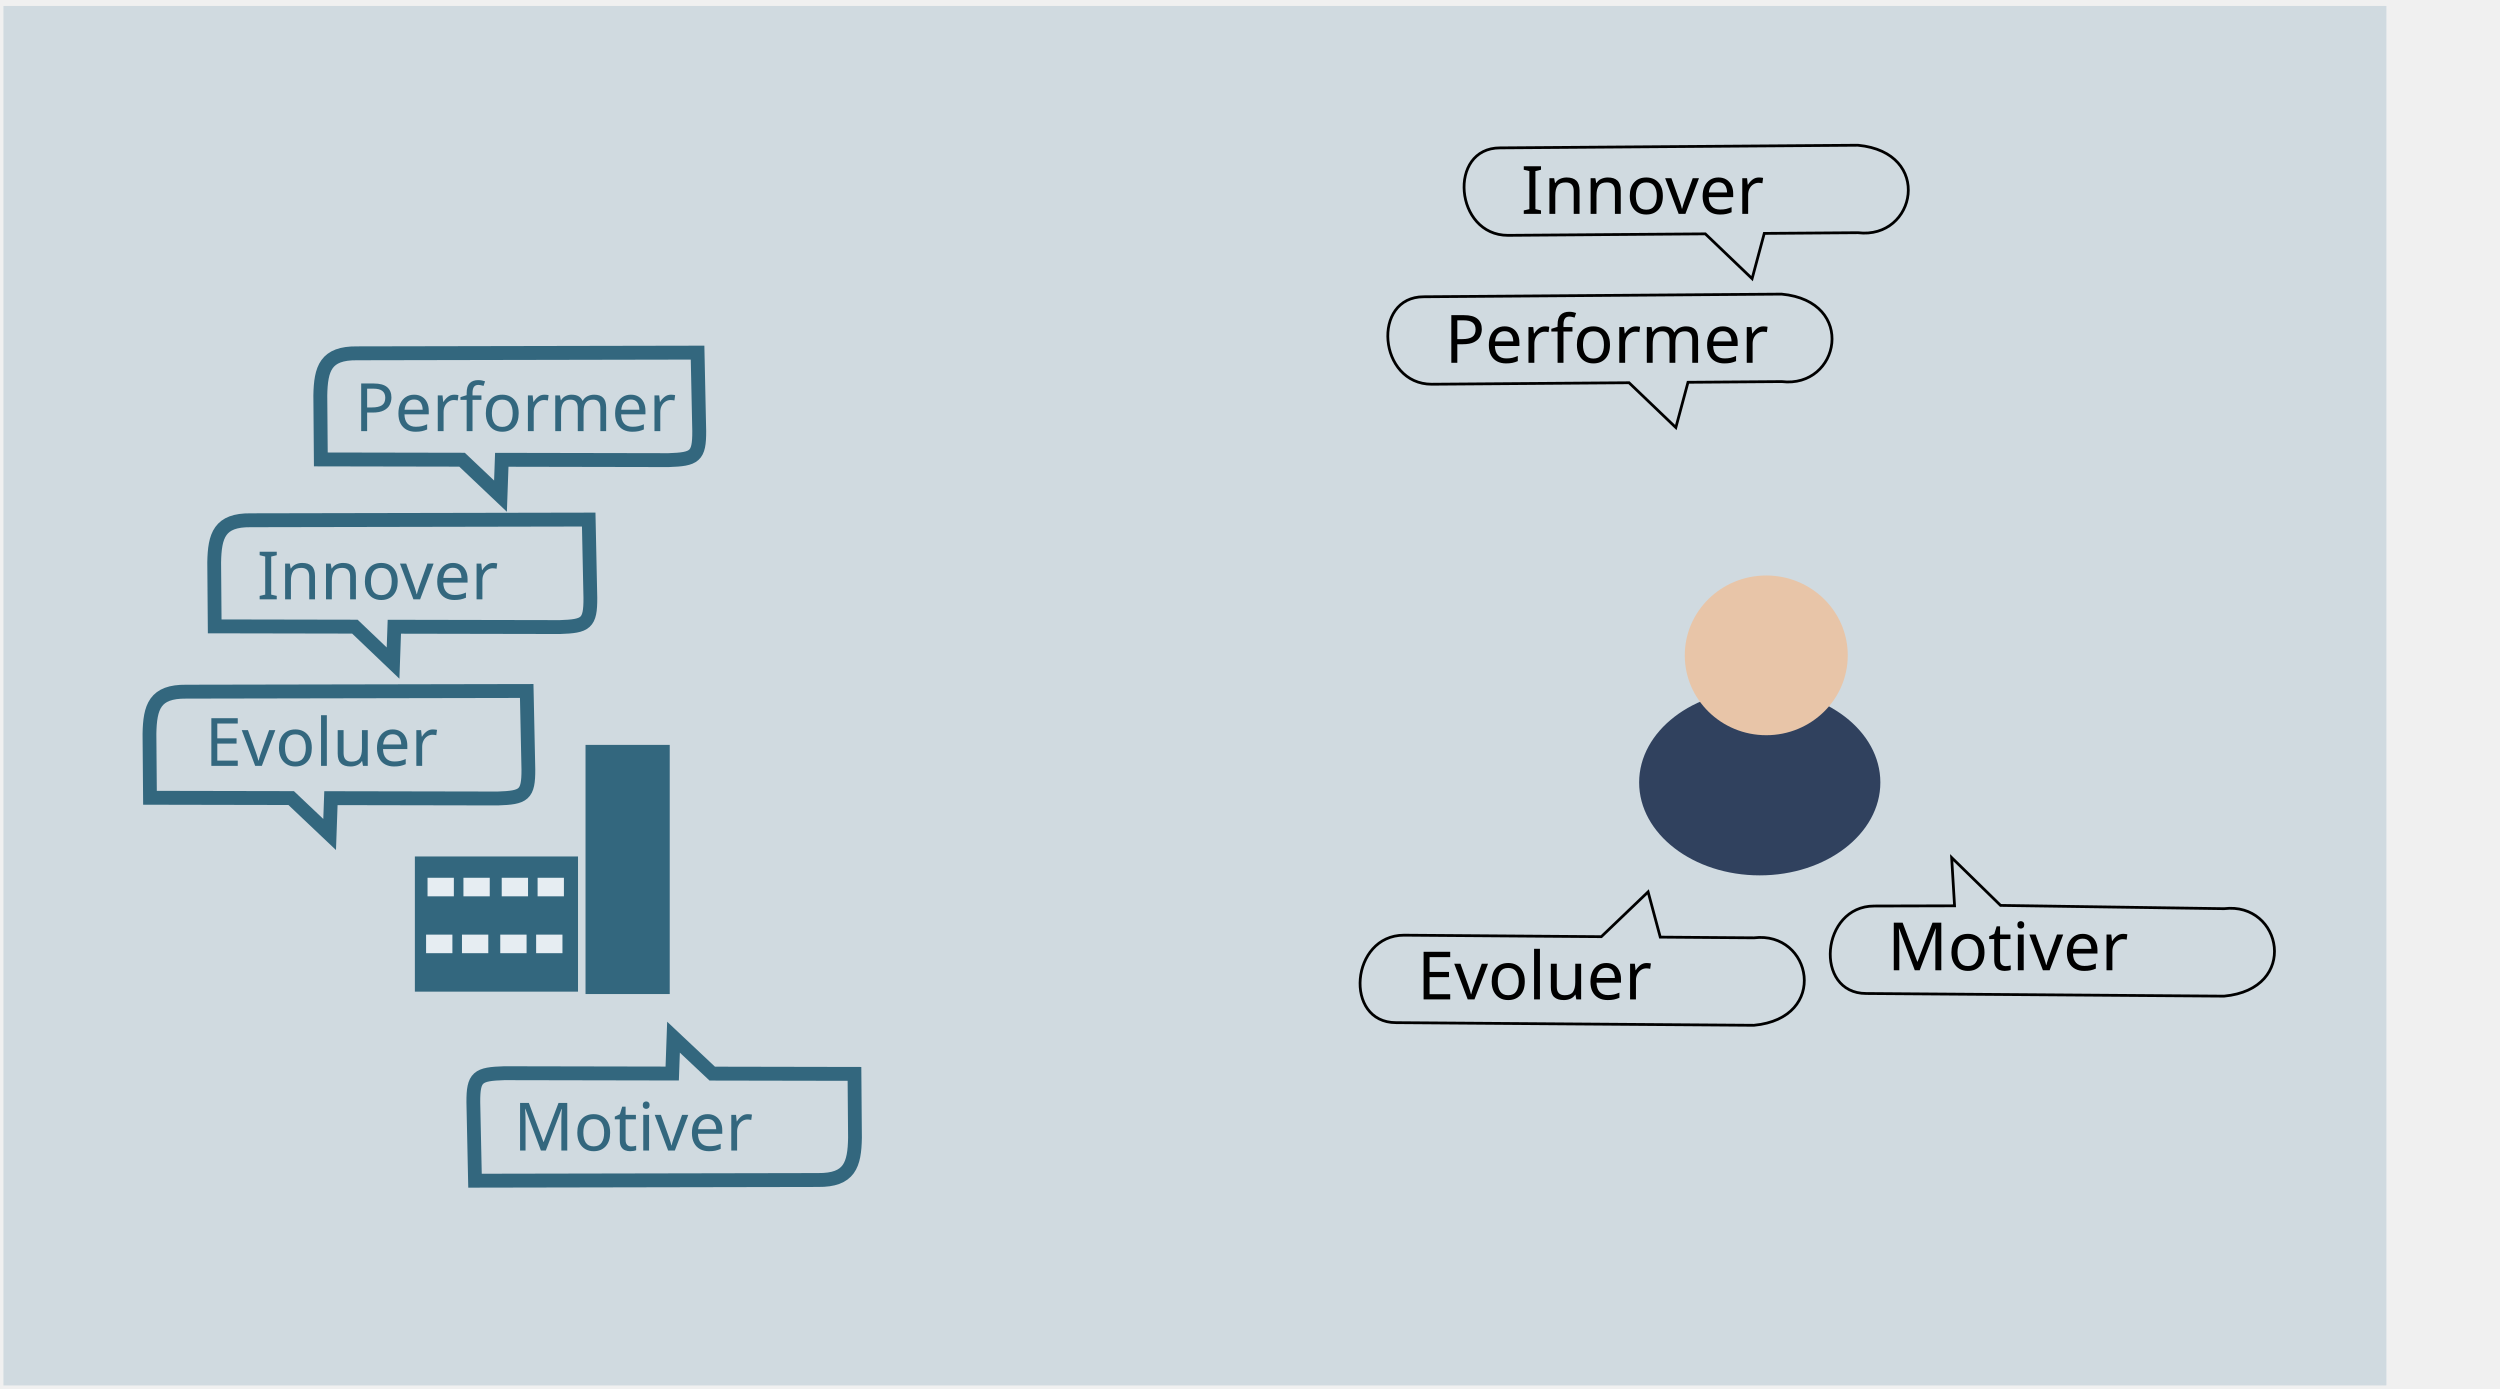
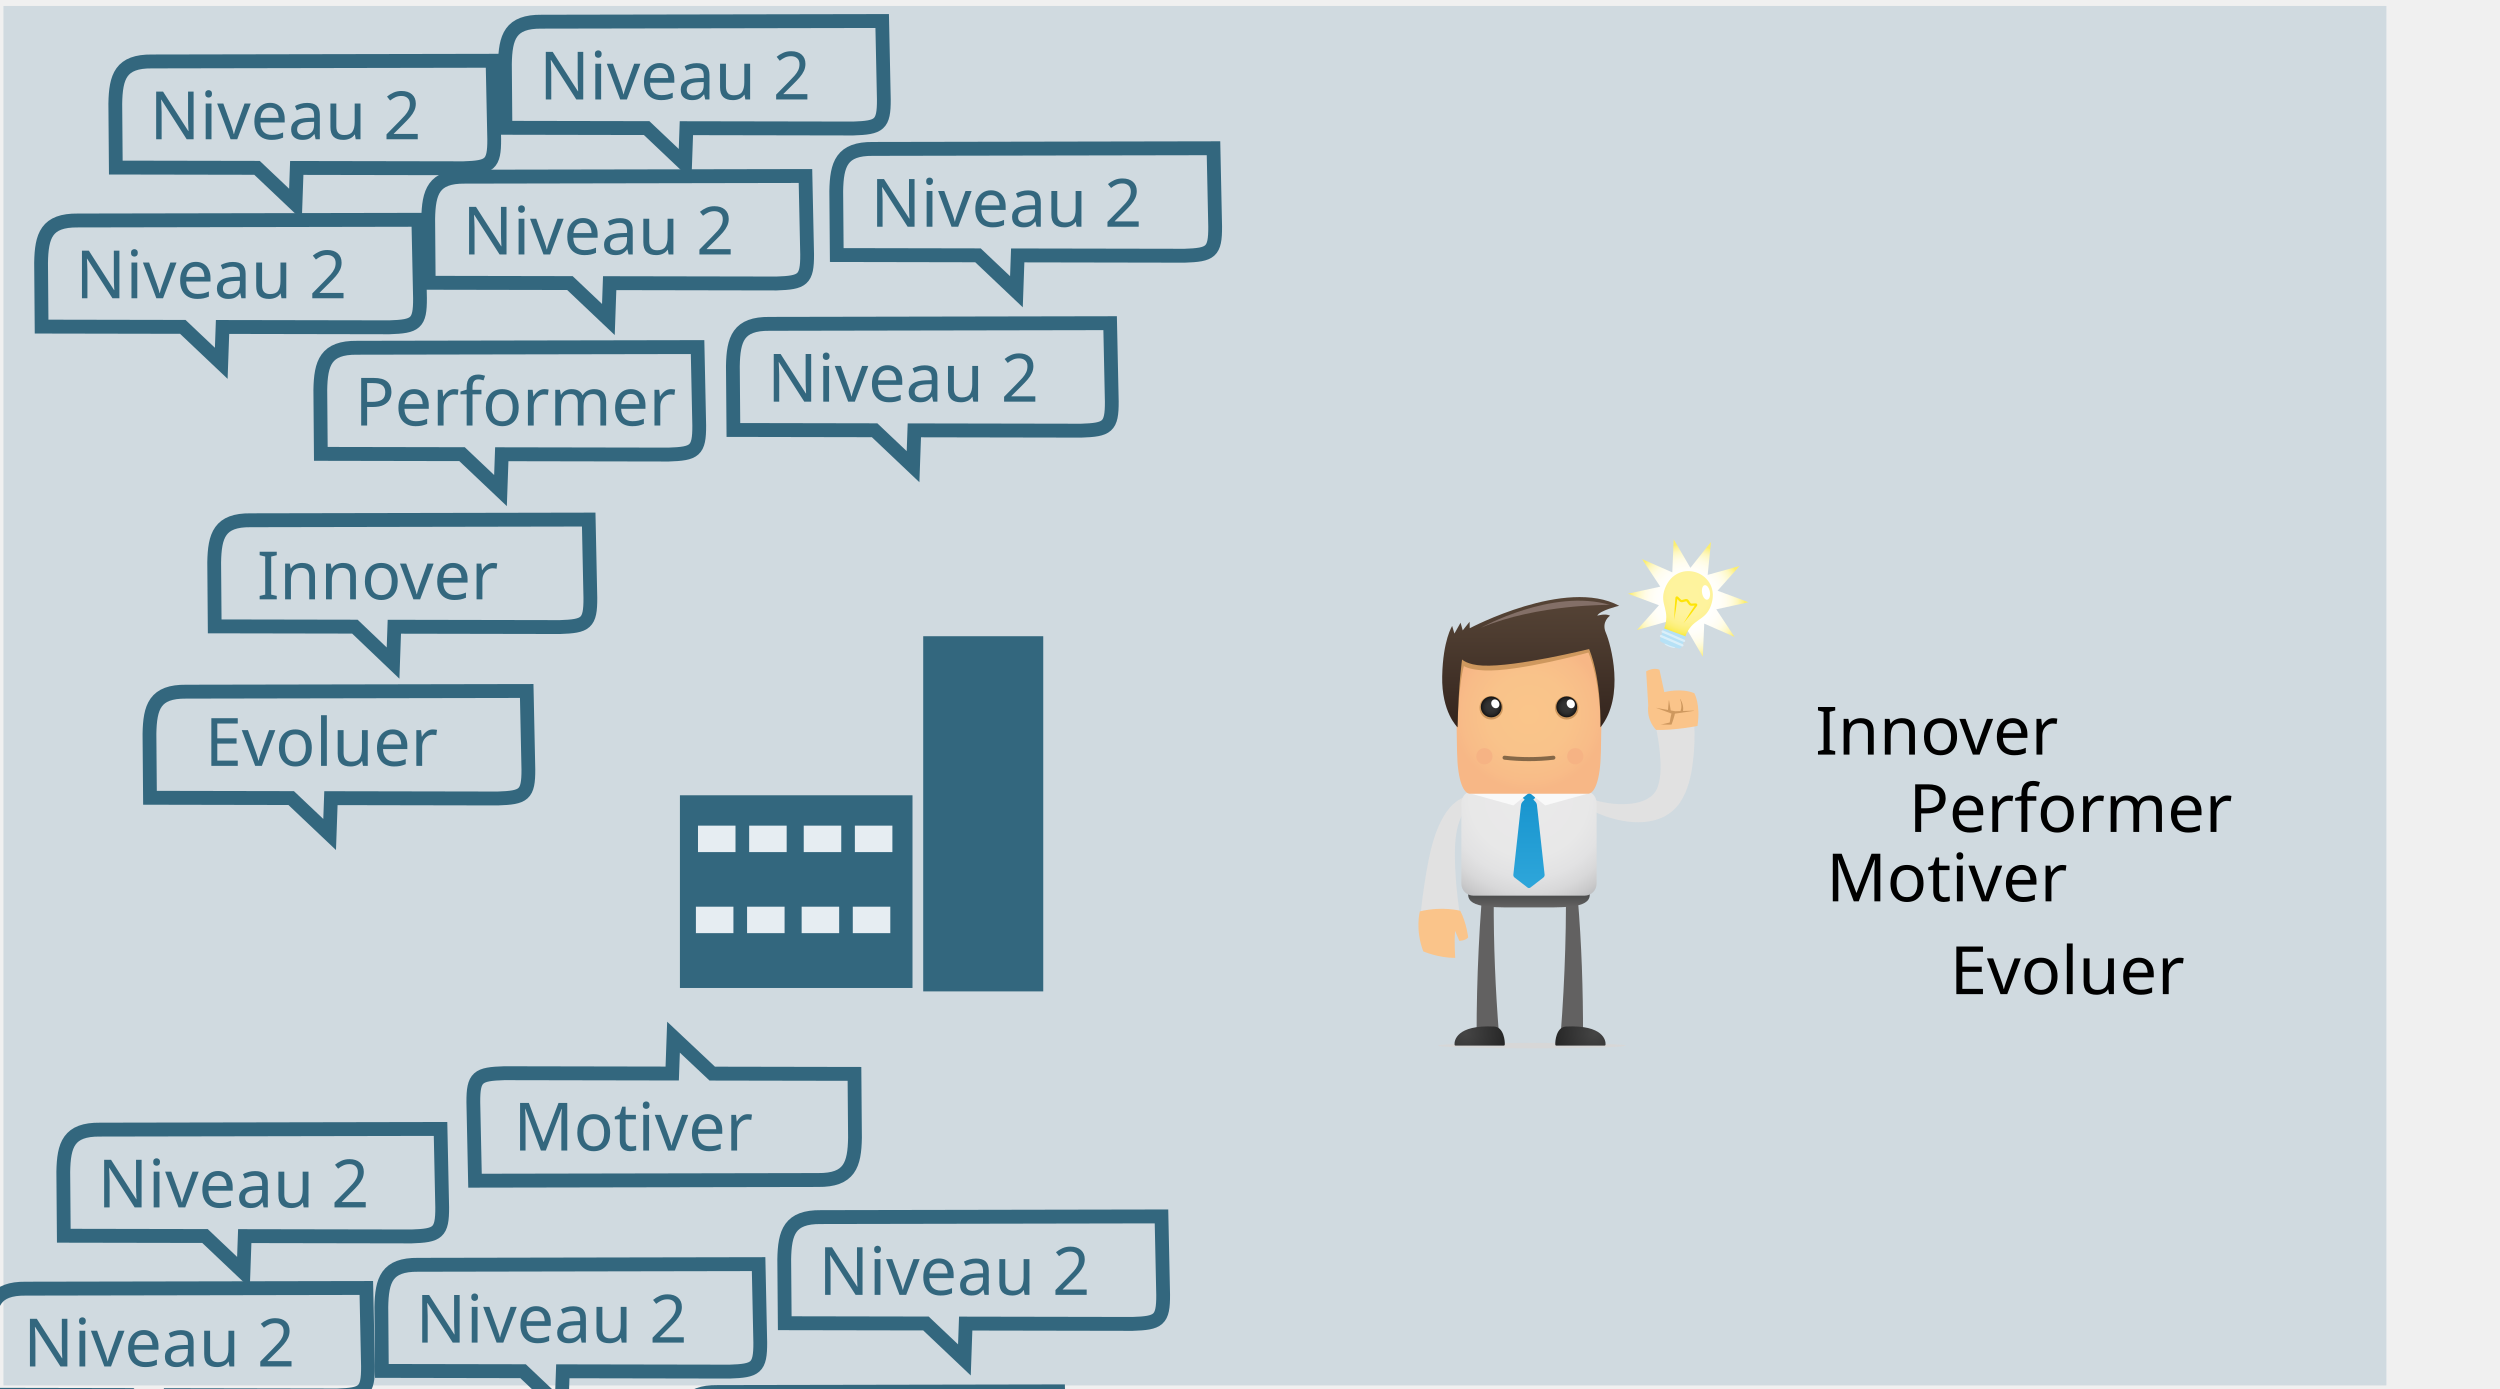
<svg xmlns="http://www.w3.org/2000/svg" viewBox="-49.287 -29.337 900 500" width="900px" height="500px">
  <defs>
    <pattern id="pattern-0" x="0" y="0" width="20" height="20" patternUnits="userSpaceOnUse" viewBox="0 0 100 100">
      <path d="M 0 0 L 50 0 L 50 100 L 0 100 Z" style="fill: black;" />
    </pattern>
  </defs>
-   <rect x="-48.043" y="-27.186" width="857.859" height="496.601" style="fill: rgb(208, 218, 224);" />
+   <rect x="-48.043" y="-27.186" width="857.859" height="496.601" style="fill: rgb(208, 218, 224); pointer-events: none;" />
+   <g transform="matrix(1.415225, 0, 0, 1.42553, 52.34342, -129.3448)">
+     <rect x="163.03" y="230.824" width="30.534" height="89.695" style="fill: rgb(51, 103, 126);" />
+     <g>
+       <rect x="101.145" y="270.992" width="59.16" height="48.664" style="fill: rgb(51, 103, 126);" />
+       <g>
+         <rect transform="matrix(0.999999, 0, 0, 1, -40.25139, -36.18399)" x="145.992" y="314.845" width="9.542" height="6.679" style="fill: rgb(230, 237, 242);" />
+         <rect x="118.756" y="278.661" width="9.542" height="6.679" style="fill: rgb(230, 237, 242);" />
+         <rect x="132.639" y="278.661" width="9.542" height="6.679" style="fill: rgb(230, 237, 242);" />
+         <rect x="145.648" y="278.661" width="9.542" height="6.679" style="fill: rgb(230, 237, 242);" />
+       </g>
+       <g transform="matrix(1, 0, 0, 1, -0.146821, 10.26538)">
+         <g>
+           <rect transform="matrix(0.999999, 0, 0, 1, -40.25127, -36.18399)" x="145.992" y="314.845" width="9.542" height="6.679" style="fill: rgb(51, 103, 126);" />
+           <rect x="118.756" y="278.661" width="9.542" height="6.679" style="fill: rgb(51, 103, 126);" />
+           <rect x="132.639" y="278.661" width="9.542" height="6.679" style="fill: rgb(51, 103, 126);" />
+           <rect x="145.648" y="278.661" width="9.542" height="6.679" style="fill: rgb(51, 103, 126);" />
+         </g>
+       </g>
+       <g transform="matrix(1, 0, 0, 1, -0.530292, 20.46868)">
+         <rect transform="matrix(0.999999, 0, 0, 1, -40.25139, -36.18399)" x="145.992" y="314.845" width="9.542" height="6.679" style="fill: rgb(230, 237, 242);" />
+         <rect x="118.756" y="278.661" width="9.542" height="6.679" style="fill: rgb(230, 237, 242);" />
+         <rect x="132.639" y="278.661" width="9.542" height="6.679" style="fill: rgb(230, 237, 242);" />
+         <rect x="145.648" y="278.661" width="9.542" height="6.679" style="fill: rgb(230, 237, 242);" />
+       </g>
+     </g>
+   </g>
+   <g>
+     <polygon fill="url(#SVGID_1_)" points="563.727 207.047 557.717 196.785 551.489 194.261 540.03 197.445 547.932 188.558 536.791 184.398 548.408 181.853 541.839 171.941 552.733 176.709 553.246 164.828 559.257 175.09 566.654 165.78 565.485 177.614 576.944 174.43 569.042 183.317 580.182 187.477 568.566 190.022 575.134 199.935 564.24 195.166" />
+     <path fill="#DAEFF9" d="M 553.815 203.832 C 553.731 204.063 552.789 203.924 551.715 203.524 C 550.64 203.124 549.838 202.613 549.922 202.383 C 550.009 202.153 550.95 202.292 552.025 202.691 C 553.099 203.092 553.903 203.603 553.815 203.832 Z" />
+     <path fill="#E1E1E1" d="M 525.195 258.82 C 529.384 259.972 533.936 260.507 538.26 259.943 C 541.938 259.462 546.049 257.91 547.422 254.149 C 548.878 250.166 548.624 245.518 548.232 241.369 C 548.042 239.361 547.777 237.352 547.4 235.37 C 547.225 234.446 547.102 233.464 546.82 232.565 C 551.393 231.876 555.965 231.187 560.537 230.498 C 560.959 235.188 560.742 240.032 560.19 244.699 C 559.591 249.775 558.468 255.124 555.595 259.443 C 549.308 268.888 536.289 267.592 527.083 263.922 C 526.038 263.503 525.005 263.051 523.995 262.549 C 523.523 262.313 523.891 261.962 524.074 261.521 C 524.447 260.621 524.821 259.721 525.195 258.82 Z" />
+     <path fill="#FAC48A" d="M 543.327 212.365 C 543.327 212.365 545.884 210.75 548.127 211.786 L 549.865 219.83 C 549.865 219.83 555.804 218.212 560.644 220.198 C 560.644 220.198 563.005 224.063 561.799 232.012 C 561.799 232.012 553.427 233.653 546.952 233.442 C 546.952 233.442 543.415 230.306 544.079 224.587 L 543.327 212.365 Z" />
+     <path fill="#CE985E" d="M 560.502 226.486 L 556.613 226.618 C 556.651 226.339 556.67 226.058 556.666 225.782 C 556.661 225.355 556.608 224.936 556.518 224.531 C 556.428 224.124 556.301 223.731 556.143 223.355 C 555.983 222.98 555.798 222.618 555.57 222.283 L 555.493 222.328 C 555.654 222.687 555.769 223.068 555.856 223.448 C 555.942 223.829 555.994 224.216 556.009 224.598 C 556.025 224.981 556.004 225.361 555.943 225.73 C 555.891 226.048 555.805 226.356 555.695 226.649 L 553.804 226.714 L 553.311 226.625 L 552.171 226.422 L 551.576 222.785 L 551.485 222.788 L 551.177 226.244 L 546.848 225.471 L 552.441 227.548 C 552.399 227.705 552.357 227.861 552.319 228.019 C 552.243 228.345 552.168 228.675 552.105 229.004 C 552.038 229.333 551.976 229.664 551.921 229.996 C 551.877 230.251 551.839 230.508 551.805 230.764 L 548.572 231.533 L 552.222 231.508 L 552.453 231.507 L 552.573 231.199 C 552.695 230.883 552.809 230.566 552.917 230.248 C 553.024 229.928 553.128 229.607 553.224 229.285 C 553.324 228.963 553.416 228.641 553.502 228.317 C 553.565 228.071 553.627 227.824 553.678 227.576 L 560.511 226.575 L 560.502 226.486 Z" />
+     <path fill="#626161" d="M 518.716 294.093 C 520.099 310.494 520.622 326.998 520.61 343.455 C 517.922 343.35 515.234 343.245 512.547 343.139 C 513.348 332.873 513.893 322.587 514.197 312.295 C 514.348 307.201 514.445 302.106 514.45 297.011 C 514.45 296.696 514.36 294.311 514.517 294.303 C 514.982 294.279 515.447 294.256 515.913 294.233 C 516.848 294.187 517.781 294.14 518.716 294.093 Z" />
+     <path fill="#626161" d="M 488.463 294.303 C 488.375 310.585 489.066 326.904 490.356 343.133 C 487.669 343.243 484.983 343.352 482.295 343.461 C 482.271 333.051 482.536 322.639 483.038 312.241 C 483.284 307.106 483.586 301.971 483.972 296.843 C 483.996 296.525 484.103 294.093 484.266 294.102 C 484.73 294.124 485.195 294.147 485.661 294.168 C 486.595 294.213 487.529 294.258 488.463 294.303 Z" />
+     <path fill="#E1E1E1" d="M 479.439 261.26 C 478.955 261.347 477.985 262.688 477.659 263.168 C 476.734 264.526 476.12 266.083 475.671 267.656 C 474.721 270.987 474.467 274.499 474.467 277.949 C 474.469 284.921 475.122 291.982 476.096 298.882 C 471.473 298.957 466.849 299.032 462.226 299.107 C 462.718 294.001 463.452 288.908 464.345 283.858 C 465.219 278.908 466.241 273.929 468.134 269.254 C 469.822 265.087 472.321 260.567 476.397 258.318 C 477.006 257.983 477.647 257.708 478.322 257.539 C 478.644 257.458 478.624 258.01 478.692 258.281 C 478.94 259.274 479.189 260.267 479.439 261.26 Z" />
+     <path fill="url(#SVGID_2_)" d="M 523.026 292.759 C 523.026 297.894 513.105 297.328 501.144 297.328 C 489.182 297.328 479.26 297.894 479.26 292.759 C 479.26 287.624 489.182 288.19 501.144 288.19 C 513.105 288.19 523.026 287.624 523.026 292.759 Z" />
+     <path fill="url(#SVGID_3_)" d="M 525.486 259.71 C 525.486 257.325 523.552 255.391 521.166 255.391 L 481.122 255.391 C 478.736 255.391 476.802 257.325 476.802 259.71 L 476.802 288.785 C 476.802 291.17 478.736 293.104 481.122 293.104 L 521.166 293.104 C 523.552 293.104 525.486 291.17 525.486 288.785 L 525.486 259.71 Z" />
+     <ellipse fill="#D7D7D7" cx="502.192" cy="347.081" rx="33.785" ry="0.982" />
+     <path fill="url(#SVGID_4_)" d="M 510.93 347.068 L 528.393 347.068 C 528.544 347.068 528.689 346.948 528.706 346.798 C 528.865 345.36 528.043 339.527 514.425 340.227 C 510.991 340.403 510.502 345.499 510.627 346.796 C 510.64 346.948 510.78 347.068 510.93 347.068 Z" />
+     <path fill="url(#SVGID_5_)" d="M 504.001 260.387 C 503.963 260.048 503.739 259.577 503.499 259.333 L 502.69 258.513 C 502.866 258.36 503.372 258.062 503.372 257.639 C 503.372 256.432 502.359 255.941 501.144 255.941 C 499.929 255.941 498.916 256.432 498.916 257.639 C 498.916 258.062 499.421 258.36 499.597 258.513 L 498.788 259.333 C 498.549 259.577 498.325 260.048 498.287 260.387 L 495.513 285.567 C 495.475 285.906 495.663 286.35 495.934 286.558 L 500.654 290.203 C 500.925 290.412 501.362 290.412 501.632 290.203 L 506.354 286.558 C 506.623 286.349 506.812 285.906 506.775 285.567 L 504.001 260.387 Z" />
+     <polygon fill="#F9F9F9" points="501.324 256.11 506.96 260.613 522.753 256.232" />
+     <polygon fill="#F9F9F9" points="501.144 256.11 495.508 260.613 479.715 256.232" />
+     <path fill="url(#SVGID_6_)" d="M 522.352 256.419 C 524.642 256.419 526.848 251.96 527.038 241.343 C 527.616 209.191 527.558 203.69 527.558 203.69 C 527.558 201.303 525.624 199.37 523.238 199.37 L 479.049 199.37 C 476.664 199.37 474.73 201.303 474.73 203.69 C 474.73 203.69 474.671 209.191 475.25 241.343 C 475.44 251.96 477.646 256.419 479.936 256.419 L 522.352 256.419 Z" />
+     <path fill="#CE985E" d="M 527.19 232.105 C 527.629 206.476 527.558 203.69 527.558 203.69 C 527.558 201.303 525.624 199.37 523.238 199.37 L 479.049 199.37 C 476.664 199.37 474.73 201.303 474.73 203.69 C 474.73 203.69 474.68 206.483 475.121 232.16 C 475.316 232.378 475.434 232.488 475.434 232.488 C 475.771 216.783 477.712 210.426 477.712 210.426 C 477.712 210.426 479.392 211.744 485.014 212.018 C 497.044 212.604 522.56 205.574 522.56 205.574 C 527.165 216.99 526.903 232.488 526.903 232.488 C 527.005 232.363 527.094 232.232 527.19 232.105 Z" />
+     <path fill="url(#SVGID_7_)" d="M 475.434 232.488 C 475.434 232.488 469.629 227.13 469.902 214.102 C 470.176 201.074 473.493 196.01 473.493 196.01 L 474.302 198.745 L 476.515 194.834 L 477.294 197.606 L 479.762 194.5 L 479.819 196.833 C 479.819 196.833 514.429 178.456 533.629 188.742 C 533.629 188.742 526.524 190.435 525.743 192.307 C 525.743 192.307 528.685 191.413 530.337 192.307 C 530.337 192.307 527.067 194.431 528.828 198.478 C 530.59 202.526 535.803 221.398 526.883 232.488 C 526.883 232.488 527.399 215.723 522.794 204.306 C 522.794 204.306 496.495 210.858 484.466 210.272 C 478.843 209.998 477.059 208.077 477.059 208.077 C 477.059 208.077 475.77 216.783 475.434 232.488 Z" />
+     <circle fill="#CE985E" cx="514.727" cy="225.455" r="4.246" />
+     <circle fill="url(#SVGID_8_)" cx="101.976" cy="61.761" r="3.754" transform="matrix(1, 0, 0, 1.000001, 412.7507, 163.3905)" />
+     <circle fill="#F6B384" cx="105.063" cy="79.527" r="2.935" transform="matrix(1, 0, 0, 0.999992, 412.7507, 163.3912)" />
+     <circle fill="#F6B384" cx="72.34" cy="79.527" r="2.936" transform="matrix(1, 0, 0, 0.99999, 412.7507, 163.3914)" />
+     <circle fill="#CE985E" cx="74.81" cy="62.065" r="4.246" transform="matrix(0.999998, 0, 0, 1.000002, 412.7508, 163.3905)" />
+     <circle fill="url(#SVGID_9_)" cx="74.81" cy="61.761" r="3.754" transform="matrix(1, 0, 0, 1.000001, 412.7507, 163.3905)" />
+     <ellipse transform="matrix(0.874124, -0.485709, 0.485711, 0.874123, 244.8111, 98.83205)" fill="#FFFFFF" cx="152.661" cy="228.061" rx="1.419" ry="1.636" />
+     <ellipse transform="matrix(0.874112, -0.485693, 0.485715, 0.874116, 248.2189, 112.0307)" fill="#FFFFFF" cx="179.841" cy="228.063" rx="1.419" ry="1.637" />
+     <path fill="#856848" d="M 510.657 243.349 C 510.707 243.746 510.418 244.109 510.01 244.157 C 504.119 244.843 498.167 244.843 492.276 244.157 C 491.868 244.11 491.58 243.746 491.63 243.349 C 491.681 242.951 492.045 242.671 492.443 242.718 C 498.222 243.391 504.062 243.391 509.843 242.718 C 510.242 242.672 510.605 242.952 510.657 243.349 Z" />
+     <path fill="#836F67" d="M 483.807 196.657 C 483.807 196.657 509.592 182.303 530.267 188.426 C 530.267 188.426 504.284 188.065 483.807 196.657 Z" />
+     <path fill="#FAC48A" d="M 476.417 298.554 C 476.417 298.554 470.002 296.787 461.861 298.761 C 461.861 298.761 460.087 305.246 463.097 313.156 C 463.097 313.156 468.423 315.51 474.596 315.51 C 474.596 315.51 474.169 309.748 474.558 305.786 C 474.558 305.786 475.264 307.471 476.063 309.374 C 476.063 309.374 478.185 309.374 479.261 308.139 C 479.26 308.14 478.7 302.991 476.417 298.554 Z" />
+     <path fill="url(#SVGID_10_)" d="M 557.278 200.112 C 559.95 192.929 564.435 194.608 566.601 188.787 C 568.826 182.806 565.647 178.321 561.631 176.827 C 557.616 175.333 552.279 176.648 550.052 182.628 C 547.887 188.449 552.376 190.11 549.703 197.293 L 557.278 200.112 Z" />
+     <path fill="#B6E1F6" d="M 557.521 199.756 C 557.521 199.756 556.21 203.878 555.595 204.132 C 554.981 204.387 548.646 202.029 548.348 201.435 C 548.048 200.84 549.751 196.865 549.751 196.865 L 557.521 199.756 Z" />
+     <path fill="#DAEFF9" d="M 556.969 201.786 C 556.912 201.786 556.856 201.774 556.802 201.75 L 549.123 198.404 C 548.911 198.312 548.814 198.065 548.907 197.853 C 548.998 197.641 549.245 197.545 549.457 197.637 L 557.136 200.983 C 557.348 201.075 557.445 201.322 557.353 201.534 C 557.283 201.692 557.129 201.786 556.969 201.786 Z" />
+     <path fill="#DAEFF9" d="M 556.365 203.406 C 556.309 203.406 556.252 203.395 556.198 203.371 L 548.519 200.025 C 548.306 199.933 548.21 199.686 548.303 199.474 C 548.394 199.262 548.642 199.166 548.853 199.257 L 556.532 202.604 C 556.744 202.696 556.841 202.943 556.748 203.154 C 556.681 203.312 556.526 203.406 556.365 203.406 Z" />
+     <path fill="#FEE406" d="M 556.786 195.04 C 557.454 193.902 558.15 192.783 558.855 191.671 C 559.562 190.56 560.286 189.461 561.021 188.369 C 561.027 188.361 560.961 188.395 561.046 188.553 C 561.148 188.665 561.195 188.616 561.112 188.633 L 560.562 188.684 L 560.012 188.735 C 559.812 188.733 559.707 188.808 559.326 188.722 C 559.071 188.652 558.826 188.503 558.655 188.263 L 558.334 187.813 L 558.013 187.363 L 557.932 187.25 L 557.913 187.222 C 557.914 187.224 557.869 187.172 557.869 187.172 C 557.882 187.197 557.842 187.159 557.808 187.149 C 557.709 187.127 557.753 187.116 557.514 187.177 L 556.978 187.308 L 556.441 187.438 C 556.325 187.463 556.354 187.458 556.252 187.468 C 556.158 187.475 556.078 187.47 556.016 187.461 C 555.881 187.442 555.756 187.407 555.632 187.346 C 555.57 187.321 555.508 187.279 555.447 187.239 C 555.388 187.193 555.317 187.129 555.297 187.104 L 555.103 186.908 L 554.721 186.51 L 554.338 186.111 L 554.314 186.086 C 554.335 186.095 554.358 186.104 554.44 186.096 C 554.608 186.033 554.582 185.959 554.577 185.999 C 554.424 187.278 554.253 188.583 554.061 189.886 C 553.869 191.189 553.662 192.49 553.423 193.788 C 553.449 192.468 553.506 191.151 553.577 189.837 C 553.649 188.522 553.741 187.209 553.847 185.898 C 553.867 185.789 553.889 185.705 553.948 185.605 C 553.977 185.557 554.03 185.5 554.08 185.458 C 554.146 185.415 554.219 185.37 554.299 185.36 C 554.471 185.328 554.588 185.373 554.706 185.44 C 554.779 185.484 554.776 185.489 554.798 185.505 L 554.851 185.55 L 554.876 185.575 L 555.273 185.958 L 555.671 186.341 L 555.868 186.536 C 555.908 186.579 555.911 186.573 555.922 186.585 C 555.94 186.594 555.954 186.606 555.978 186.615 C 556.018 186.636 556.073 186.649 556.12 186.654 C 556.15 186.659 556.162 186.656 556.159 186.659 C 556.149 186.665 556.27 186.642 556.244 186.646 L 556.778 186.508 L 557.313 186.37 C 557.414 186.348 557.451 186.324 557.653 186.298 C 557.815 186.289 557.963 186.315 558.101 186.364 C 558.237 186.422 558.355 186.48 558.503 186.633 L 558.548 186.685 L 558.591 186.742 L 558.611 186.77 L 558.69 186.884 L 559.005 187.338 L 559.32 187.792 C 559.358 187.855 559.445 187.913 559.541 187.942 C 559.517 187.971 559.787 187.945 559.952 187.935 L 560.504 187.905 L 561.056 187.874 C 561.151 187.878 561.408 187.831 561.633 188.09 C 561.687 188.15 561.713 188.231 561.734 188.307 C 561.744 188.371 561.747 188.449 561.737 188.503 C 561.718 188.616 561.679 188.694 561.639 188.766 C 560.846 189.852 560.057 190.906 559.252 191.947 C 558.446 192.988 557.629 194.025 556.786 195.04 Z" />
+     <ellipse transform="matrix(0.983946, -0.178694, 0.178685, 0.983907, 306.4449, 39.83058)" fill="#FFFFFF" cx="228.503" cy="187.966" rx="1.419" ry="2.651" />
+     <path fill="url(#SVGID_11_)" d="M 492.129 347.068 L 474.666 347.068 C 474.515 347.068 474.37 346.948 474.353 346.798 C 474.194 345.36 475.016 339.527 488.634 340.227 C 492.068 340.403 492.557 345.499 492.432 346.796 C 492.419 346.948 492.279 347.068 492.129 347.068 Z" />
+   </g>
  <g transform="matrix(0.992771, 0, 0, 1, -0.347299, 8)">
+     <g transform="matrix(1, 0, 0, 1, 0, -2)">
+       <text x="79.349" y="117.859" style="fill: rgb(51, 103, 126); font-family: sans-serif; font-size: 24px; white-space: pre;">Performer</text>
+       <path d="M 66.856 105.086 C 67.026 95.28 68.806 89.746 80.156 89.857 L 203.656 89.61 L 204.259 117.825 C 204.304 127.034 202.682 127.999 193.125 128.309 L 132.659 128.189 L 132.192 141.276 L 118.249 128.16 L 67.043 128.058 L 66.856 105.086 Z" style="stroke-width: 5; stroke: rgb(51, 103, 126); fill: rgba(208, 218, 224, 0);" />
+     </g>
+     <g transform="matrix(1, 0, 0, 1, 0, -2)">
+       <path d="M 28.372 167.185 C 28.541 157.379 30.308 151.845 41.576 151.956 L 164.183 151.709 L 164.782 179.924 C 164.827 189.133 163.217 190.098 153.729 190.408 L 93.7 190.288 L 93.236 203.375 L 79.394 190.259 L 28.558 190.157 L 28.372 167.185 Z" style="fill: none; stroke-width: 5; stroke: rgb(51, 103, 126);" />
+       <text x="43.905" y="180.431" style="fill: rgb(51, 103, 126); font-family: sans-serif; font-size: 24px; white-space: pre;">Innover</text>
+     </g>
    <g>
      <text x="25.014" y="238.363" style="fill: rgb(51, 103, 126); font-family: sans-serif; font-size: 24px; white-space: pre;">Evoluer</text>
      <path d="M 4.901 226.894 C 5.071 217.088 6.851 211.554 18.201 211.665 L 141.701 211.418 L 142.304 239.633 C 142.349 248.842 140.728 249.807 131.171 250.117 L 70.704 249.997 L 70.237 263.084 L 56.294 249.968 L 5.088 249.866 L 4.901 226.894 Z" style="fill: none; stroke-width: 5; stroke: rgb(51, 103, 126);" />
    </g>
-     <g>
-       <rect x="163.03" y="230.824" width="30.534" height="89.695" style="fill: rgb(51, 103, 126);" />
-       <g>
-         <rect x="101.145" y="270.992" width="59.16" height="48.664" style="fill: rgb(51, 103, 126);" />
-         <g>
-           <rect transform="matrix(0.999999, 0, 0, 1, -40.25139, -36.18399)" x="145.992" y="314.845" width="9.542" height="6.679" style="fill: rgb(230, 237, 242);" />
-           <rect x="118.756" y="278.661" width="9.542" height="6.679" style="fill: rgb(230, 237, 242);" />
-           <rect x="132.639" y="278.661" width="9.542" height="6.679" style="fill: rgb(230, 237, 242);" />
-           <rect x="145.648" y="278.661" width="9.542" height="6.679" style="fill: rgb(230, 237, 242);" />
-         </g>
-         <g transform="matrix(1, 0, 0, 1, -0.146821, 10.26538)">
-           <g>
-             <rect transform="matrix(0.999999, 0, 0, 1, -40.25127, -36.18399)" x="145.992" y="314.845" width="9.542" height="6.679" style="fill: rgb(51, 103, 126);" />
-             <rect x="118.756" y="278.661" width="9.542" height="6.679" style="fill: rgb(51, 103, 126);" />
-             <rect x="132.639" y="278.661" width="9.542" height="6.679" style="fill: rgb(51, 103, 126);" />
-             <rect x="145.648" y="278.661" width="9.542" height="6.679" style="fill: rgb(51, 103, 126);" />
-           </g>
-         </g>
-         <g transform="matrix(1, 0, 0, 1, -0.530292, 20.46868)">
-           <rect transform="matrix(0.999999, 0, 0, 1, -40.25139, -36.18399)" x="145.992" y="314.845" width="9.542" height="6.679" style="fill: rgb(230, 237, 242);" />
-           <rect x="118.756" y="278.661" width="9.542" height="6.679" style="fill: rgb(230, 237, 242);" />
-           <rect x="132.639" y="278.661" width="9.542" height="6.679" style="fill: rgb(230, 237, 242);" />
-           <rect x="145.648" y="278.661" width="9.542" height="6.679" style="fill: rgb(230, 237, 242);" />
-         </g>
-       </g>
-     </g>
    <g transform="matrix(1, 0, 0, 1, -60.4369, -3)">
      <text x="197.402" y="379.867" style="fill: rgb(51, 103, 126); font-family: sans-serif; font-size: 24px; white-space: pre;">Motiver</text>
-       <path d="M 182.78 354.524 C 182.951 344.718 184.744 339.184 196.176 339.295 L 320.569 339.048 L 321.176 367.263 C 321.221 376.472 319.589 377.437 309.962 377.747 L 249.059 377.627 L 248.588 390.714 L 234.545 377.598 L 182.968 377.496 L 182.78 354.524 Z" style="fill: none; stroke-width: 5; stroke: rgb(51, 103, 126);" transform="matrix(-1, 0, 0, -1, 503.9569, 729.762)" />
-     </g>
-     <g transform="matrix(1, 0, 0, 1, 0, -2)">
-       <path d="M 28.372 167.185 C 28.541 157.379 30.308 151.845 41.576 151.956 L 164.183 151.709 L 164.782 179.924 C 164.827 189.133 163.217 190.098 153.729 190.408 L 93.7 190.288 L 93.236 203.375 L 79.394 190.259 L 28.558 190.157 L 28.372 167.185 Z" style="fill: none; stroke-width: 5; stroke: rgb(51, 103, 126);" />
-     </g>
-     <text x="79.349" y="117.859" style="fill: rgb(51, 103, 126); font-family: sans-serif; font-size: 24px; white-space: pre;">Performer</text>
-     <text x="43.905" y="178.431" style="fill: rgb(51, 103, 126); font-family: sans-serif; font-size: 24px; white-space: pre;">Innover</text>
+       <path d="M 182.78 354.524 C 182.951 344.718 184.744 339.184 196.176 339.295 L 320.569 339.048 L 321.176 367.263 C 321.221 376.472 319.589 377.437 309.962 377.747 L 249.059 377.627 L 248.588 390.714 L 234.545 377.598 L 182.968 377.496 L 182.78 354.524 Z" style="stroke-width: 5; stroke: rgb(51, 103, 126); fill: rgba(208, 218, 224, 0);" transform="matrix(-1, 0, 0, -1, 503.9569, 729.762)" />
+     </g>
  </g>
  <g transform="matrix(1, 0, 0, 1, 432.7418, -59.90757)">
-     <path d="M 30.534 137.405 L 159.351 136.451 C 186.634 138.997 180.279 170.482 159.351 167.939 L 125.649 168.194 L 121.271 184.484 L 104.433 168.355 L 33.397 168.893 C 14.14 168.893 11.624 137.405 30.534 137.405 Z" style="stroke: black; stroke-width: 1px; fill: none;" />
-     <text x="38.122" y="161.168" style="font-family: sans-serif; font-size: 24px; white-space: pre;">Performer</text>
-     <path d="M 57.989 83.808 L 186.806 82.854 C 214.089 85.4 207.734 116.885 186.806 114.342 L 153.104 114.597 L 148.726 130.887 L 131.888 114.758 L 60.852 115.296 C 41.595 115.296 39.079 83.808 57.989 83.808 Z" style="stroke: black; stroke-width: 1px; fill: none;" />
-     <text x="65.577" y="107.571" style="font-family: sans-serif; font-size: 24px; white-space: pre;">Innover</text>
-     <path d="M 20.549 398.724 L 149.366 399.678 C 176.649 397.132 170.294 365.647 149.366 368.19 L 115.664 367.935 L 111.286 351.645 L 94.448 367.774 L 23.412 367.236 C 4.155 367.236 1.639 398.724 20.549 398.724 Z" style="stroke: black; stroke-width: 1px; fill: none;" />
-     <text x="28.137" y="390.362" style="font-family: sans-serif; font-size: 24px; white-space: pre;">Evoluer</text>
-     <path d="M 189.814 388.229 L 318.631 389.183 C 345.914 386.637 339.559 355.152 318.631 357.695 L 238.17 356.517 L 220.564 339.304 L 221.612 356.664 L 192.677 356.741 C 173.42 356.741 170.904 388.229 189.814 388.229 Z" style="stroke: black; stroke-width: 1px; fill: none;" />
-     <text x="197.402" y="379.867" style="font-family: sans-serif; font-size: 24px; white-space: pre;">Motiver</text>
-     <ellipse cx="151.48" cy="312.262" rx="43.419" ry="33.443" style="fill: rgb(48, 65, 94);" />
-     <ellipse cx="173.776" cy="252.414" rx="29.337" ry="28.75" transform="matrix(1, 0, 0, 1.000001, -19.94931, 14.08174)" style="fill: rgb(232, 197, 168);" />
-   </g>
-   <path d="M 66.025 113.086 C 66.194 103.28 67.961 97.746 79.229 97.857 L 201.836 97.61 L 202.435 125.825 C 202.48 135.034 200.87 135.999 191.382 136.309 L 131.353 136.189 L 130.889 149.276 L 117.047 136.16 L 66.211 136.058 L 66.025 113.086 Z" style="fill: none; stroke-width: 5; stroke: rgb(51, 103, 126);" />
+     <text x="205.107" y="330.062" style="font-family: sans-serif; font-size: 24px; white-space: pre;">Performer</text>
+     <text x="227.791" y="249.747" style="font-family: sans-serif; font-size: 24px; white-space: pre;" transform="matrix(1, 0, 0, 1.000001, -56.29771, 52.48077)">Innover</text>
+     <text x="219.931" y="388.453" style="font-family: sans-serif; font-size: 24px; white-space: pre;">Evoluer</text>
+     <text x="175.455" y="355.058" style="font-family: sans-serif; font-size: 24px; white-space: pre;">Motiver</text>
+   </g>
+   <g>
+     <g transform="matrix(0.992771, 0, 0, 1, -100.8711, -39.81838)">
+       <text x="79.349" y="117.859" style="fill: rgb(51, 103, 126); font-family: sans-serif; font-size: 24px; white-space: pre;">Niveau 2</text>
+       <path d="M 66.856 105.086 C 67.026 95.28 68.806 89.746 80.156 89.857 L 203.656 89.61 L 204.259 117.825 C 204.304 127.034 202.682 127.999 193.125 128.309 L 132.659 128.189 L 132.192 141.276 L 118.249 128.16 L 67.043 128.058 L 66.856 105.086 Z" style="stroke-width: 5; stroke: rgb(51, 103, 126); fill: rgba(208, 218, 224, 0);" />
+     </g>
+     <g transform="matrix(0.992771, 0, 0, 1, 148.1747, -2.604641)">
+       <text x="79.349" y="117.859" style="fill: rgb(51, 103, 126); font-family: sans-serif; font-size: 24px; white-space: pre;">Niveau 2</text>
+       <path d="M 66.856 105.086 C 67.026 95.28 68.806 89.746 80.156 89.857 L 203.656 89.61 L 204.259 117.825 C 204.304 127.034 202.682 127.999 193.125 128.309 L 132.659 128.189 L 132.192 141.276 L 118.249 128.16 L 67.043 128.058 L 66.856 105.086 Z" style="stroke-width: 5; stroke: rgb(51, 103, 126); fill: rgba(208, 218, 224, 0);" />
+     </g>
+     <g transform="matrix(0.992771, 0, 0, 1, -74.15357, -97.0703)">
+       <text x="79.349" y="117.859" style="fill: rgb(51, 103, 126); font-family: sans-serif; font-size: 24px; white-space: pre;">Niveau 2</text>
+       <path d="M 66.856 105.086 C 67.026 95.28 68.806 89.746 80.156 89.857 L 203.656 89.61 L 204.259 117.825 C 204.304 127.034 202.682 127.999 193.125 128.309 L 132.659 128.189 L 132.192 141.276 L 118.249 128.16 L 67.043 128.058 L 66.856 105.086 Z" style="stroke-width: 5; stroke: rgb(51, 103, 126); fill: rgba(208, 218, 224, 0);" />
+     </g>
+     <g transform="matrix(0.992771, 0, 0, 1, 66.11359, -111.3833)">
+       <text x="79.349" y="117.859" style="fill: rgb(51, 103, 126); font-family: sans-serif; font-size: 24px; white-space: pre;">Niveau 2</text>
+       <path d="M 66.856 105.086 C 67.026 95.28 68.806 89.746 80.156 89.857 L 203.656 89.61 L 204.259 117.825 C 204.304 127.034 202.682 127.999 193.125 128.309 L 132.659 128.189 L 132.192 141.276 L 118.249 128.16 L 67.043 128.058 L 66.856 105.086 Z" style="stroke-width: 5; stroke: rgb(51, 103, 126); fill: rgba(208, 218, 224, 0);" />
+     </g>
+     <g transform="matrix(0.992771, 0, 0, 1, 38.49526, -55.58937)">
+       <text x="79.349" y="117.859" style="fill: rgb(51, 103, 126); font-family: sans-serif; font-size: 24px; white-space: pre;">Niveau 2</text>
+       <path d="M 66.856 105.086 C 67.026 95.28 68.806 89.746 80.156 89.857 L 203.656 89.61 L 204.259 117.825 C 204.304 127.034 202.682 127.999 193.125 128.309 L 132.659 128.189 L 132.192 141.276 L 118.249 128.16 L 67.043 128.058 L 66.856 105.086 Z" style="stroke-width: 5; stroke: rgb(51, 103, 126); fill: rgba(208, 218, 224, 0);" />
+     </g>
+     <g transform="matrix(0.992771, 0, 0, 1, 185.3884, -65.58174)">
+       <text x="79.349" y="117.859" style="fill: rgb(51, 103, 126); font-family: sans-serif; font-size: 24px; white-space: pre;">Niveau 2</text>
+       <path d="M 66.856 105.086 C 67.026 95.28 68.806 89.746 80.156 89.857 L 203.656 89.61 L 204.259 117.825 C 204.304 127.034 202.682 127.999 193.125 128.309 L 132.659 128.189 L 132.192 141.276 L 118.249 128.16 L 67.043 128.058 L 66.856 105.086 Z" style="stroke-width: 5; stroke: rgb(51, 103, 126); fill: rgba(208, 218, 224, 0);" />
+     </g>
+   </g>
+   <g transform="matrix(1, 0, 0, 1, -18.72517, 384.542)">
+     <g transform="matrix(0.992771, 0, 0, 1, -100.8711, -39.81838)">
+       <text x="79.349" y="117.859" style="fill: rgb(51, 103, 126); font-family: sans-serif; font-size: 24px; white-space: pre;">Niveau 2</text>
+       <path d="M 66.856 105.086 C 67.026 95.28 68.806 89.746 80.156 89.857 L 203.656 89.61 L 204.259 117.825 C 204.304 127.034 202.682 127.999 193.125 128.309 L 132.659 128.189 L 132.192 141.276 L 118.249 128.16 L 67.043 128.058 L 66.856 105.086 Z" style="stroke-width: 5; stroke: rgb(51, 103, 126); fill: rgba(208, 218, 224, 0);" />
+     </g>
+     <g transform="matrix(0.992771, 0, 0, 1, 148.1747, -2.604641)">
+       <text x="79.349" y="117.859" style="fill: rgb(51, 103, 126); font-family: sans-serif; font-size: 24px; white-space: pre;">Niveau 2</text>
+       <path d="M 66.856 105.086 C 67.026 95.28 68.806 89.746 80.156 89.857 L 203.656 89.61 L 204.259 117.825 C 204.304 127.034 202.682 127.999 193.125 128.309 L 132.659 128.189 L 132.192 141.276 L 118.249 128.16 L 67.043 128.058 L 66.856 105.086 Z" style="stroke-width: 5; stroke: rgb(51, 103, 126); fill: rgba(208, 218, 224, 0);" />
+     </g>
+     <g transform="matrix(0.992771, 0, 0, 1, -74.15357, -97.0703)">
+       <text x="79.349" y="117.859" style="fill: rgb(51, 103, 126); font-family: sans-serif; font-size: 24px; white-space: pre;">Niveau 2</text>
+       <path d="M 66.856 105.086 C 67.026 95.28 68.806 89.746 80.156 89.857 L 203.656 89.61 L 204.259 117.825 C 204.304 127.034 202.682 127.999 193.125 128.309 L 132.659 128.189 L 132.192 141.276 L 118.249 128.16 L 67.043 128.058 L 66.856 105.086 Z" style="stroke-width: 5; stroke: rgb(51, 103, 126); fill: rgba(208, 218, 224, 0);" />
+     </g>
+     <g transform="matrix(0.992771, 0, 0, 1, 40.35023, -48.40617)">
+       <text x="79.349" y="117.859" style="fill: rgb(51, 103, 126); font-family: sans-serif; font-size: 24px; white-space: pre;">Niveau 2</text>
+       <path d="M 66.856 105.086 C 67.026 95.28 68.806 89.746 80.156 89.857 L 203.656 89.61 L 204.259 117.825 C 204.304 127.034 202.682 127.999 193.125 128.309 L 132.659 128.189 L 132.192 141.276 L 118.249 128.16 L 67.043 128.058 L 66.856 105.086 Z" style="stroke-width: 5; stroke: rgb(51, 103, 126); fill: rgba(208, 218, 224, 0);" />
+     </g>
+     <g transform="matrix(0.992771, 0, 0, 1, 185.3884, -65.58174)">
+       <text x="79.349" y="117.859" style="fill: rgb(51, 103, 126); font-family: sans-serif; font-size: 24px; white-space: pre;">Niveau 2</text>
+       <path d="M 66.856 105.086 C 67.026 95.28 68.806 89.746 80.156 89.857 L 203.656 89.61 L 204.259 117.825 C 204.304 127.034 202.682 127.999 193.125 128.309 L 132.659 128.189 L 132.192 141.276 L 118.249 128.16 L 67.043 128.058 L 66.856 105.086 Z" style="stroke-width: 5; stroke: rgb(51, 103, 126); fill: rgba(208, 218, 224, 0);" />
+     </g>
+   </g>
+   <radialGradient id="SVGID_1_" cx="310.147" cy="274.563" r="33.484" gradientTransform="matrix(0.590849, 0.179045, -0.179049, 0.59085, 424.0462, -30.65871)" gradientUnits="userSpaceOnUse">
+     <stop offset="0" style="stop-color:#FFFFFF" />
+     <stop offset="0.404" style="stop-color:#FFFFFE" />
+     <stop offset="0.55" style="stop-color:#FFFEF9" />
+     <stop offset="0.653" style="stop-color:#FFFDF1" />
+     <stop offset="0.737" style="stop-color:#FFFCE5" />
+     <stop offset="0.809" style="stop-color:#FEFAD4" />
+     <stop offset="0.873" style="stop-color:#FEF7BF" />
+     <stop offset="0.93" style="stop-color:#FDF3A2" />
+     <stop offset="0.982" style="stop-color:#FDF07F" />
+     <stop offset="1" style="stop-color:#FCEE6F" />
+   </radialGradient>
+   <linearGradient id="SVGID_2_" gradientUnits="userSpaceOnUse" x1="266.882" y1="487.674" x2="266.882" y2="478.671" gradientTransform="matrix(0.61741, 0, 0, 0.617403, 336.3675, -4.02981)">
+     <stop offset="0" style="stop-color:#626161" />
+     <stop offset="1" style="stop-color:#444545" />
+   </linearGradient>
+   <radialGradient id="SVGID_3_" cx="266.882" cy="423.972" r="67.083" gradientUnits="userSpaceOnUse" gradientTransform="matrix(0.617399, 0, 0, 0.617398, 336.3705, -4.026164)">
+     <stop offset="0" style="stop-color:#EAE9EA" />
+     <stop offset="0.515" style="stop-color:#E8E8E8" />
+     <stop offset="0.701" style="stop-color:#E2E2E3" />
+     <stop offset="0.833" style="stop-color:#D8D8D9" />
+     <stop offset="0.939" style="stop-color:#CACACB" />
+     <stop offset="1" style="stop-color:#BEBFC1" />
+   </radialGradient>
+   <radialGradient id="SVGID_4_" cx="305.351" cy="561.388" r="24.353" gradientUnits="userSpaceOnUse" gradientTransform="matrix(0.617394, 0, 0, 0.617399, 336.372, -4.026)">
+     <stop offset="0" style="stop-color:#454545" />
+     <stop offset="0.828" style="stop-color:#2B2B2B" />
+     <stop offset="1" style="stop-color:#252525" />
+   </radialGradient>
+   <linearGradient id="SVGID_5_" gradientUnits="userSpaceOnUse" x1="266.883" y1="418.767" x2="266.883" y2="488.385" gradientTransform="matrix(0.617398, 0, 0, 0.617399, 336.3707, -4.026964)">
+     <stop offset="0" style="stop-color:#1693CD" />
+     <stop offset="1" style="stop-color:#33AADD" />
+   </linearGradient>
+   <radialGradient id="SVGID_6_" cx="266.883" cy="375.644" r="44.527" gradientUnits="userSpaceOnUse" gradientTransform="matrix(0.617397, 0, 0, 0.617398, 336.3708, -4.026184)">
+     <stop offset="0" style="stop-color:#FAC58A" />
+     <stop offset="0.513" style="stop-color:#F9C38A" />
+     <stop offset="0.858" style="stop-color:#F8BC88" />
+     <stop offset="1" style="stop-color:#F7B786" />
+   </radialGradient>
+   <linearGradient id="SVGID_7_" gradientUnits="userSpaceOnUse" x1="267.882" y1="305.304" x2="267.882" y2="383.555" gradientTransform="matrix(0.617398, 0, 0, 0.617398, 336.3704, -4.026566)">
+     <stop offset="0" style="stop-color:#574537" />
+     <stop offset="0.345" style="stop-color:#4C3B2F" />
+     <stop offset="1" style="stop-color:#33241D" />
+   </linearGradient>
+   <radialGradient id="SVGID_8_" cx="288.883" cy="371.201" r="6.08" gradientUnits="userSpaceOnUse" gradientTransform="matrix(0.617405, 0, 0, 0.617401, -76.38219, -167.4181)">
+     <stop offset="0" style="stop-color:#343434" />
+     <stop offset="0.363" style="stop-color:#333333" />
+     <stop offset="0.557" style="stop-color:#2F2F2F" />
+     <stop offset="0.712" style="stop-color:#292929" />
+     <stop offset="0.846" style="stop-color:#212020" />
+     <stop offset="0.965" style="stop-color:#151515" />
+     <stop offset="1" style="stop-color:#111111" />
+   </radialGradient>
+   <radialGradient id="SVGID_9_" cx="283.726" cy="371.201" r="6.08" gradientTransform="matrix(-0.617396, 0, 0, 0.617401, 249.9813, -167.4181)" gradientUnits="userSpaceOnUse">
+     <stop offset="0" style="stop-color:#343434" />
+     <stop offset="0.363" style="stop-color:#333333" />
+     <stop offset="0.557" style="stop-color:#2F2F2F" />
+     <stop offset="0.712" style="stop-color:#292929" />
+     <stop offset="0.846" style="stop-color:#212020" />
+     <stop offset="0.965" style="stop-color:#151515" />
+     <stop offset="1" style="stop-color:#111111" />
+   </radialGradient>
+   <radialGradient id="SVGID_10_" cx="227.317" cy="155.861" r="37.334" gradientTransform="matrix(0.391802, 0.145829, -0.145829, 0.391802, 492.3892, 90.22714)" gradientUnits="userSpaceOnUse">
+     <stop offset="0" style="stop-color:#FEF39E" />
+     <stop offset="0.45" style="stop-color:#FEF39D" />
+     <stop offset="0.612" style="stop-color:#FEF296" />
+     <stop offset="0.728" style="stop-color:#FDF18A" />
+     <stop offset="0.821" style="stop-color:#FCEF79" />
+     <stop offset="0.901" style="stop-color:#FBED61" />
+     <stop offset="0.971" style="stop-color:#FAEA3E" />
+     <stop offset="1" style="stop-color:#F9E925" />
+   </radialGradient>
+   <radialGradient id="SVGID_11_" cx="76.504" cy="561.388" r="24.352" gradientTransform="matrix(-0.617396, 0, 0, 0.617397, 525.3987, -4.025882)" gradientUnits="userSpaceOnUse">
+     <stop offset="0" style="stop-color:#454545" />
+     <stop offset="0.828" style="stop-color:#2B2B2B" />
+     <stop offset="1" style="stop-color:#252525" />
+   </radialGradient>
</svg>
